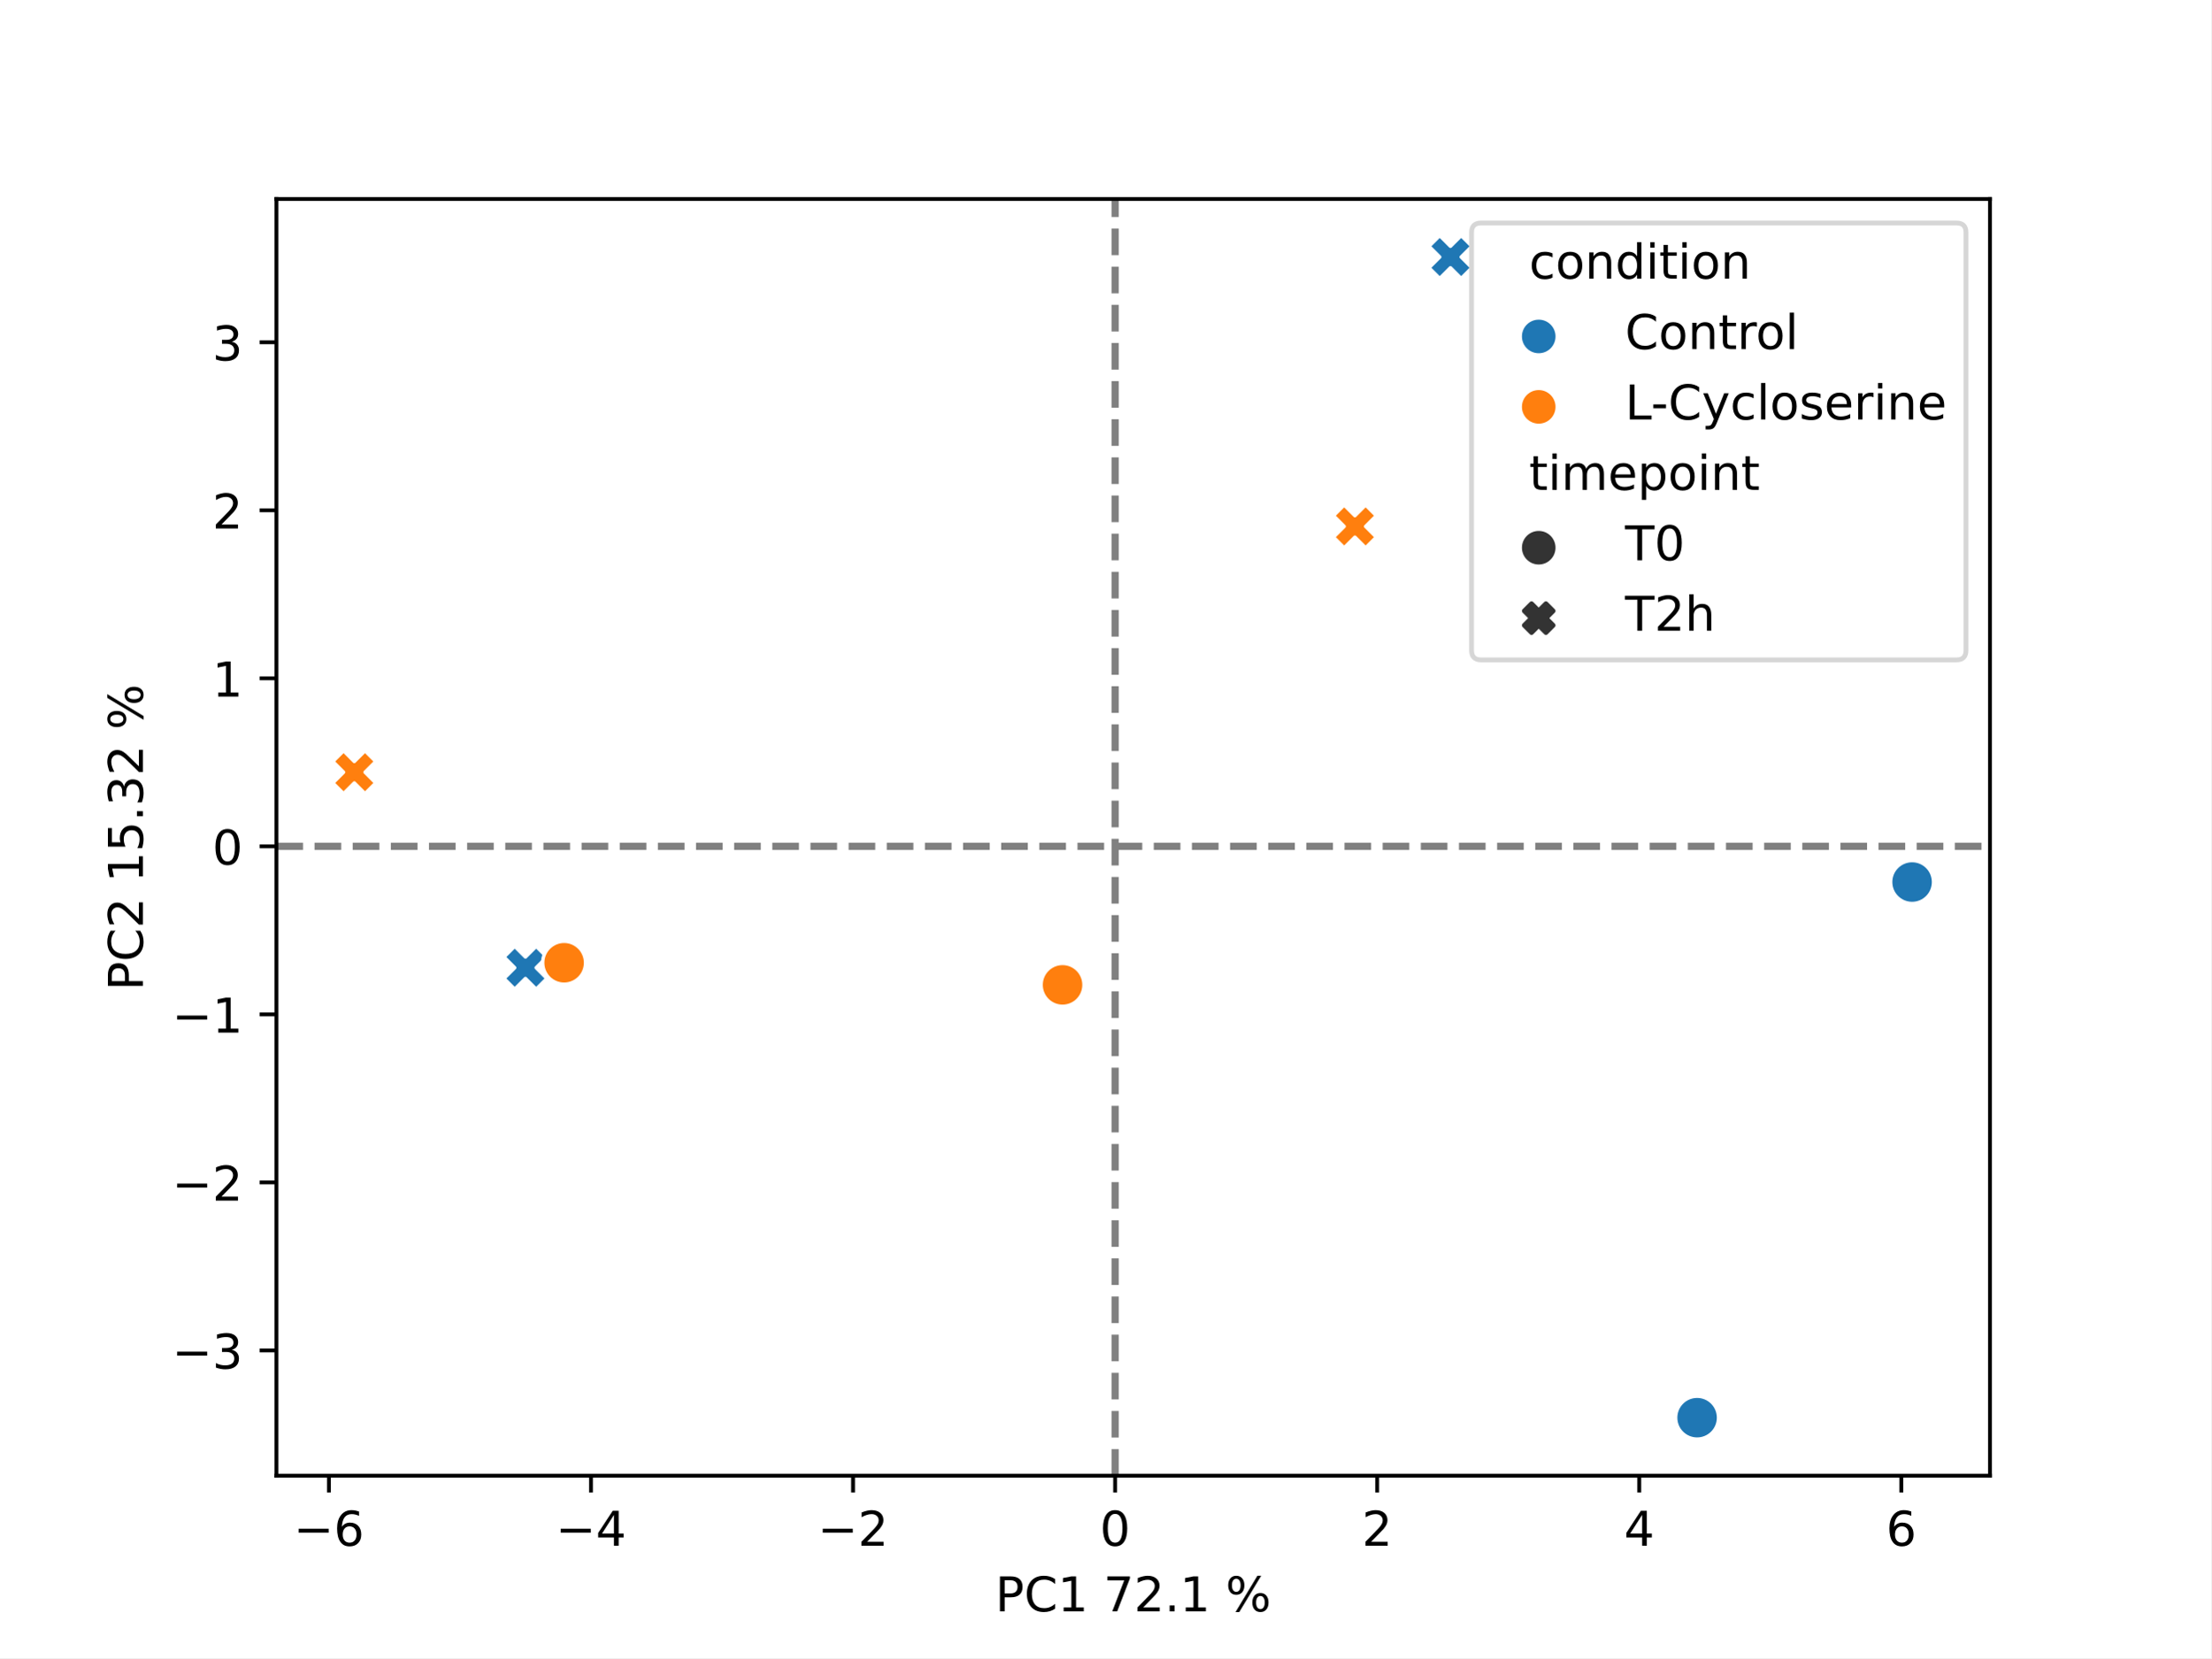
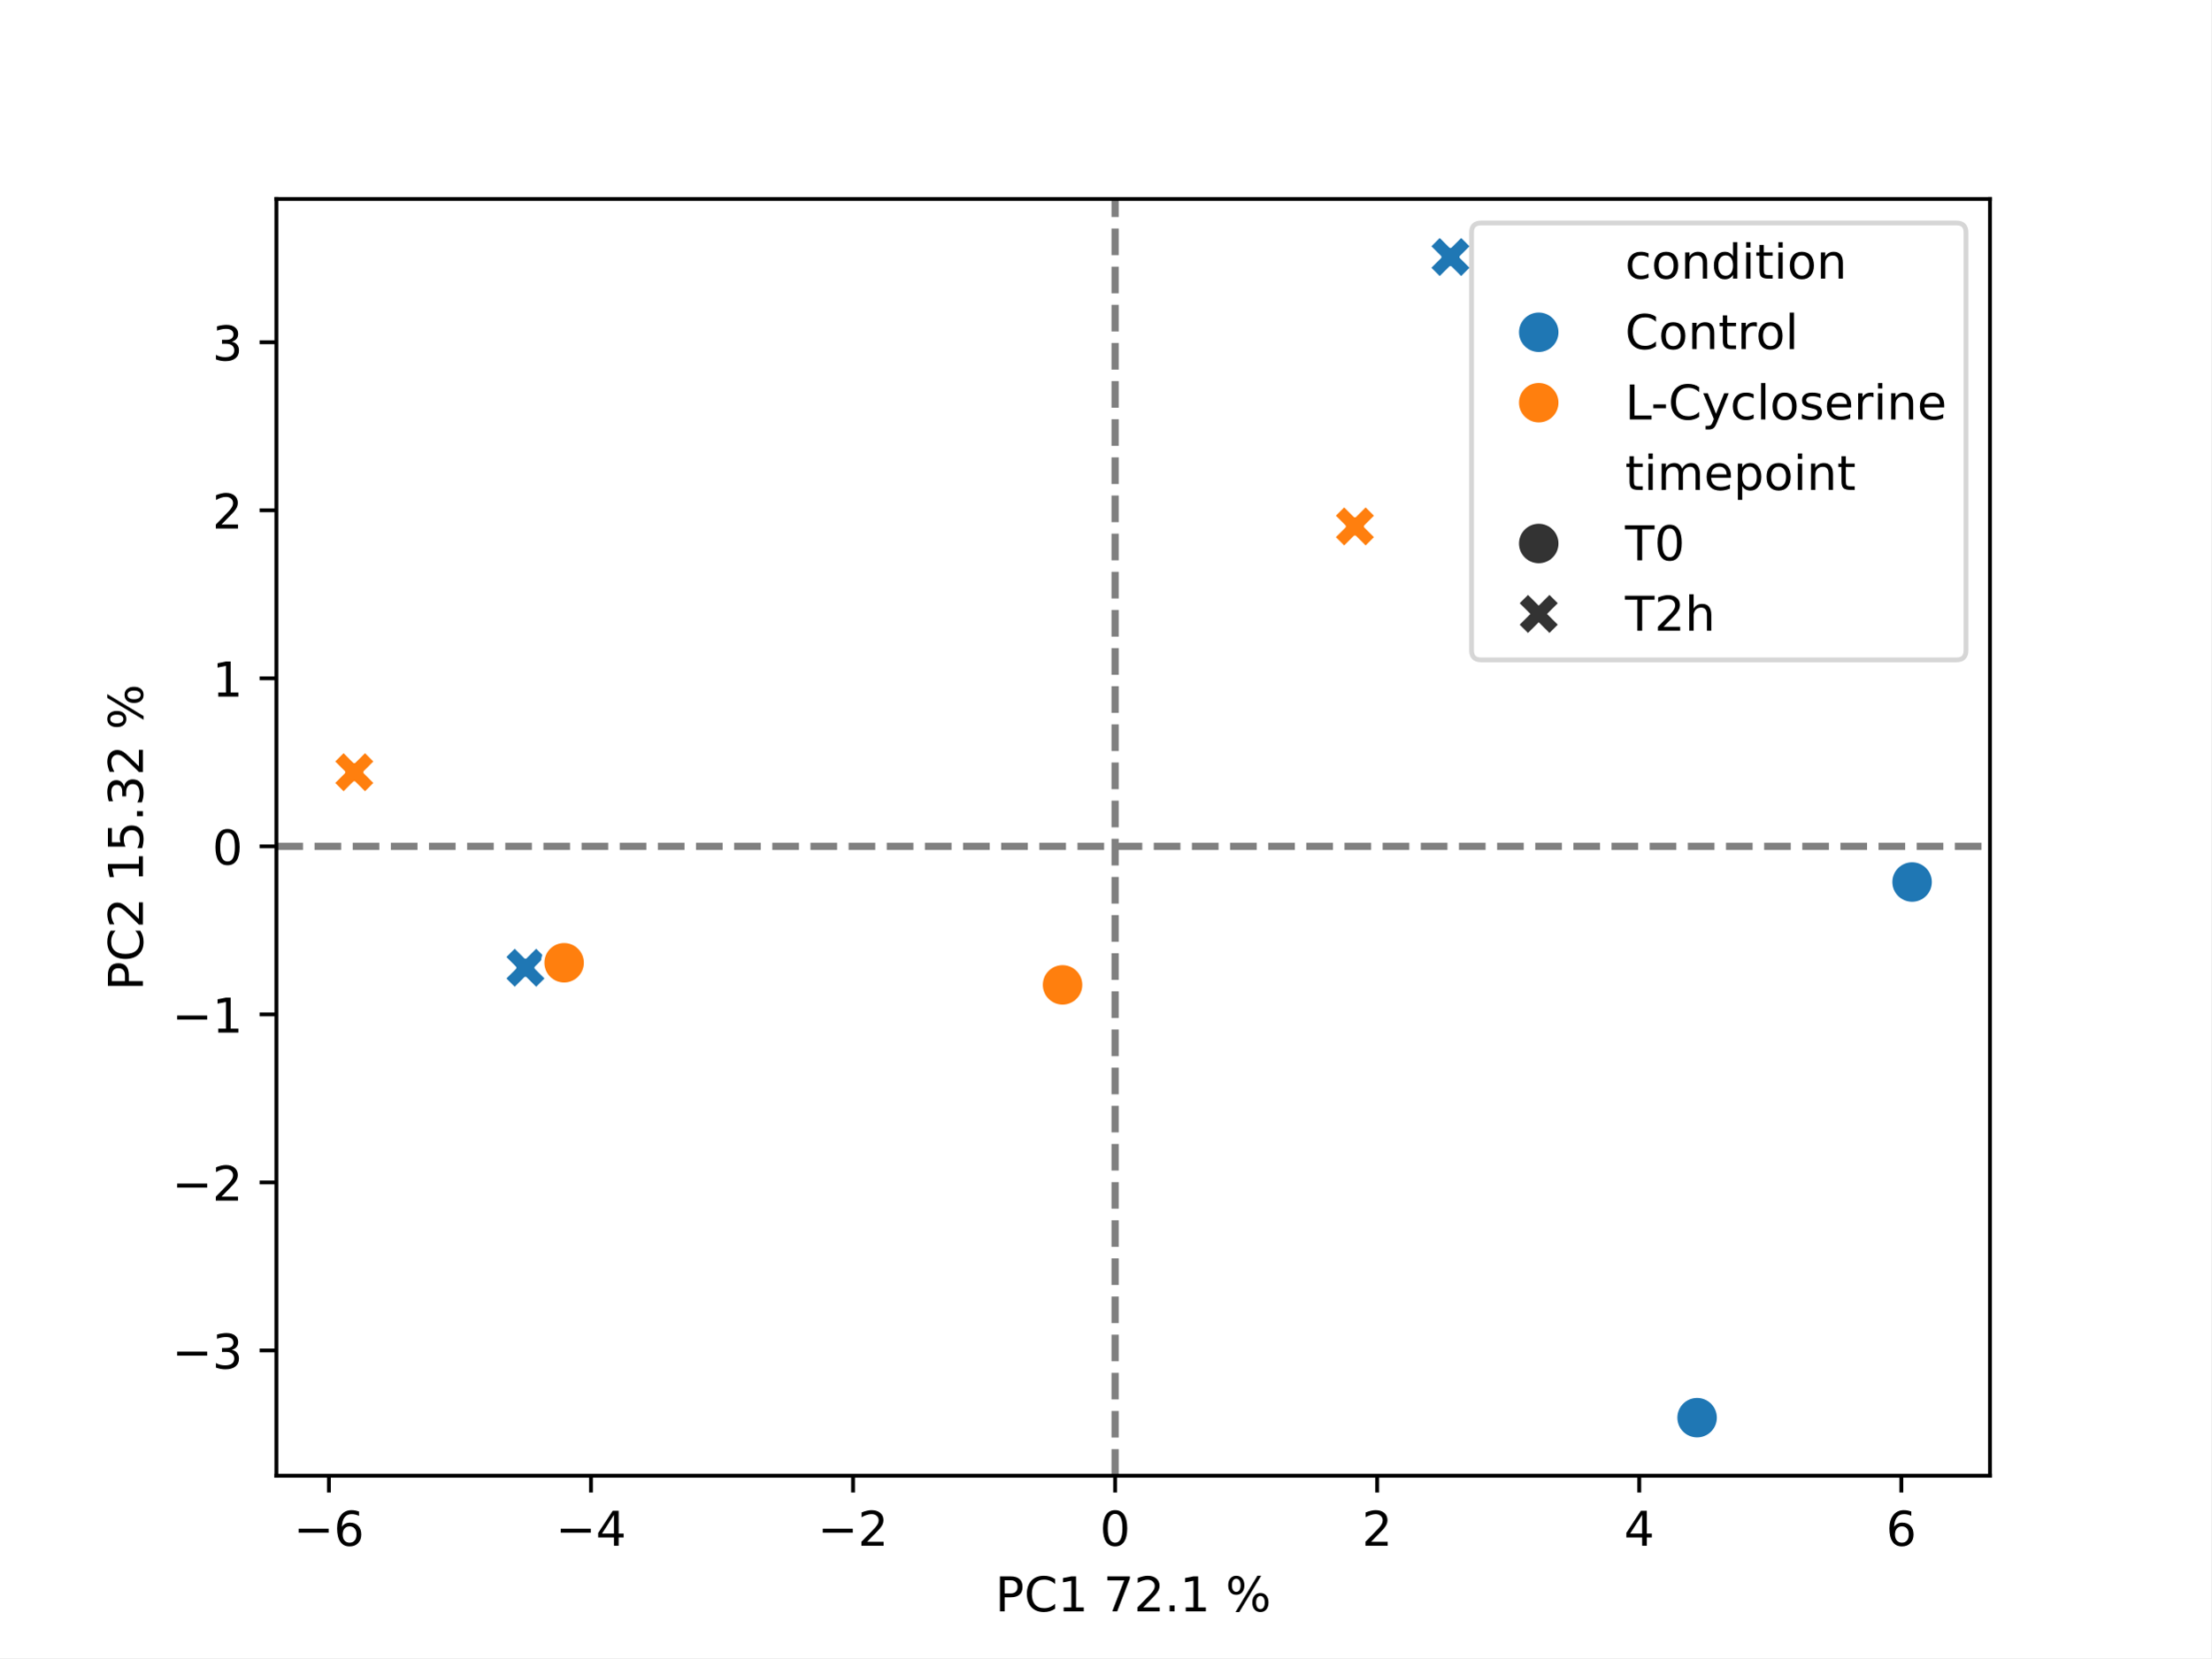
<svg xmlns="http://www.w3.org/2000/svg" xmlns:xlink="http://www.w3.org/1999/xlink" width="460.8pt" height="345.6pt" viewBox="0 0 460.8 345.6" version="1.1">
  <defs>
    <style type="text/css">*{stroke-linejoin: round; stroke-linecap: butt}</style>
  </defs>
  <g id="figure_1">
    <g id="patch_1">
      <path d="M 0 345.6  L 460.8 345.6  L 460.8 0  L 0 0  z " style="fill: #ffffff" />
    </g>
    <g id="axes_1">
      <g id="patch_2">
        <path d="M 57.6 307.584  L 414.72 307.584  L 414.72 41.472  L 57.6 41.472  z " style="fill: #ffffff" />
      </g>
-       <g id="PathCollection_1" />
-       <g id="PathCollection_2" />
-       <g id="PathCollection_3" />
-       <g id="PathCollection_4" />
      <g id="line2d_1">
-         <path d="M 57.6 176.403  L 414.72 176.403  " clip-path="url(#pa7d907f9d8)" style="fill: none; stroke-dasharray: 5.55,2.4; stroke-dashoffset: 0; stroke: #808080; stroke-width: 1.5" />
+         <path d="M 57.6 176.403  L 414.72 176.403  " clip-path="url(#ped65f9af6a)" style="fill: none; stroke-dasharray: 5.55,2.4; stroke-dashoffset: 0; stroke: #808080; stroke-width: 1.5" />
      </g>
      <g id="line2d_2">
-         <path d="M 232.393 307.584  L 232.393 41.472  " clip-path="url(#pa7d907f9d8)" style="fill: none; stroke-dasharray: 5.55,2.4; stroke-dashoffset: 0; stroke: #808080; stroke-width: 1.5" />
+         <path d="M 232.393 307.584  L 232.393 41.472  " clip-path="url(#ped65f9af6a)" style="fill: none; stroke-dasharray: 5.55,2.4; stroke-dashoffset: 0; stroke: #808080; stroke-width: 1.5" />
      </g>
      <g id="matplotlib.axis_1">
        <g id="xtick_1">
          <g id="line2d_3">
            <defs>
-               <path id="ma9ebdf8a58" d="M 0 0  L 0 3.5  " style="stroke: #000000; stroke-width: 0.8" />
-             </defs>
-             <g>
-               <use xlink:href="#ma9ebdf8a58" x="68.543" y="307.584" style="stroke: #000000; stroke-width: 0.8" />
+               <path id="m7ea876bc52" d="M 0 0  L 0 3.5  " style="stroke: #000000; stroke-width: 0.8" />
+             </defs>
+             <g>
+               <use xlink:href="#m7ea876bc52" x="68.543" y="307.584" style="stroke: #000000; stroke-width: 0.8" />
            </g>
          </g>
          <g id="text_1">
            <g transform="translate(61.17228 322.1824) scale(0.1 -0.1)">
              <defs>
                <path id="DejaVuSans-2212" d="M 678 2272  L 4684 2272  L 4684 1741  L 678 1741  L 678 2272  z " transform="scale(0.015625)" />
                <path id="DejaVuSans-36" d="M 2113 2584  Q 1688 2584 1439 2293  Q 1191 2003 1191 1497  Q 1191 994 1439 701  Q 1688 409 2113 409  Q 2538 409 2786 701  Q 3034 994 3034 1497  Q 3034 2003 2786 2293  Q 2538 2584 2113 2584  z M 3366 4563  L 3366 3988  Q 3128 4100 2886 4159  Q 2644 4219 2406 4219  Q 1781 4219 1451 3797  Q 1122 3375 1075 2522  Q 1259 2794 1537 2939  Q 1816 3084 2150 3084  Q 2853 3084 3261 2657  Q 3669 2231 3669 1497  Q 3669 778 3244 343  Q 2819 -91 2113 -91  Q 1303 -91 875 529  Q 447 1150 447 2328  Q 447 3434 972 4092  Q 1497 4750 2381 4750  Q 2619 4750 2861 4703  Q 3103 4656 3366 4563  z " transform="scale(0.015625)" />
              </defs>
              <use xlink:href="#DejaVuSans-2212" />
              <use xlink:href="#DejaVuSans-36" x="83.789" />
            </g>
          </g>
        </g>
        <g id="xtick_2">
          <g id="line2d_4">
            <g>
-               <use xlink:href="#ma9ebdf8a58" x="123.16" y="307.584" style="stroke: #000000; stroke-width: 0.8" />
+               <use xlink:href="#m7ea876bc52" x="123.16" y="307.584" style="stroke: #000000; stroke-width: 0.8" />
            </g>
          </g>
          <g id="text_2">
            <g transform="translate(115.789 322.1824) scale(0.1 -0.1)">
              <defs>
                <path id="DejaVuSans-34" d="M 2419 4116  L 825 1625  L 2419 1625  L 2419 4116  z M 2253 4666  L 3047 4666  L 3047 1625  L 3713 1625  L 3713 1100  L 3047 1100  L 3047 0  L 2419 0  L 2419 1100  L 313 1100  L 313 1709  L 2253 4666  z " transform="scale(0.015625)" />
              </defs>
              <use xlink:href="#DejaVuSans-2212" />
              <use xlink:href="#DejaVuSans-34" x="83.789" />
            </g>
          </g>
        </g>
        <g id="xtick_3">
          <g id="line2d_5">
            <g>
-               <use xlink:href="#ma9ebdf8a58" x="177.777" y="307.584" style="stroke: #000000; stroke-width: 0.8" />
+               <use xlink:href="#m7ea876bc52" x="177.777" y="307.584" style="stroke: #000000; stroke-width: 0.8" />
            </g>
          </g>
          <g id="text_3">
            <g transform="translate(170.4057 322.1824) scale(0.1 -0.1)">
              <defs>
                <path id="DejaVuSans-32" d="M 1228 531  L 3431 531  L 3431 0  L 469 0  L 469 531  Q 828 903 1448 1529  Q 2069 2156 2228 2338  Q 2531 2678 2651 2914  Q 2772 3150 2772 3378  Q 2772 3750 2511 3984  Q 2250 4219 1831 4219  Q 1534 4219 1204 4116  Q 875 4013 500 3803  L 500 4441  Q 881 4594 1212 4672  Q 1544 4750 1819 4750  Q 2544 4750 2975 4387  Q 3406 4025 3406 3419  Q 3406 3131 3298 2873  Q 3191 2616 2906 2266  Q 2828 2175 2409 1742  Q 1991 1309 1228 531  z " transform="scale(0.015625)" />
              </defs>
              <use xlink:href="#DejaVuSans-2212" />
              <use xlink:href="#DejaVuSans-32" x="83.789" />
            </g>
          </g>
        </g>
        <g id="xtick_4">
          <g id="line2d_6">
            <g>
-               <use xlink:href="#ma9ebdf8a58" x="232.393" y="307.584" style="stroke: #000000; stroke-width: 0.8" />
+               <use xlink:href="#m7ea876bc52" x="232.393" y="307.584" style="stroke: #000000; stroke-width: 0.8" />
            </g>
          </g>
          <g id="text_4">
            <g transform="translate(229.2122 322.1824) scale(0.1 -0.1)">
              <defs>
                <path id="DejaVuSans-30" d="M 2034 4250  Q 1547 4250 1301 3770  Q 1056 3291 1056 2328  Q 1056 1369 1301 889  Q 1547 409 2034 409  Q 2525 409 2770 889  Q 3016 1369 3016 2328  Q 3016 3291 2770 3770  Q 2525 4250 2034 4250  z M 2034 4750  Q 2819 4750 3233 4129  Q 3647 3509 3647 2328  Q 3647 1150 3233 529  Q 2819 -91 2034 -91  Q 1250 -91 836 529  Q 422 1150 422 2328  Q 422 3509 836 4129  Q 1250 4750 2034 4750  z " transform="scale(0.015625)" />
              </defs>
              <use xlink:href="#DejaVuSans-30" />
            </g>
          </g>
        </g>
        <g id="xtick_5">
          <g id="line2d_7">
            <g>
-               <use xlink:href="#ma9ebdf8a58" x="287.01" y="307.584" style="stroke: #000000; stroke-width: 0.8" />
+               <use xlink:href="#m7ea876bc52" x="287.01" y="307.584" style="stroke: #000000; stroke-width: 0.8" />
            </g>
          </g>
          <g id="text_5">
            <g transform="translate(283.829 322.1824) scale(0.1 -0.1)">
              <use xlink:href="#DejaVuSans-32" />
            </g>
          </g>
        </g>
        <g id="xtick_6">
          <g id="line2d_8">
            <g>
-               <use xlink:href="#ma9ebdf8a58" x="341.627" y="307.584" style="stroke: #000000; stroke-width: 0.8" />
+               <use xlink:href="#m7ea876bc52" x="341.627" y="307.584" style="stroke: #000000; stroke-width: 0.8" />
            </g>
          </g>
          <g id="text_6">
            <g transform="translate(338.4457 322.1824) scale(0.1 -0.1)">
              <use xlink:href="#DejaVuSans-34" />
            </g>
          </g>
        </g>
        <g id="xtick_7">
          <g id="line2d_9">
            <g>
-               <use xlink:href="#ma9ebdf8a58" x="396.244" y="307.584" style="stroke: #000000; stroke-width: 0.8" />
+               <use xlink:href="#m7ea876bc52" x="396.244" y="307.584" style="stroke: #000000; stroke-width: 0.8" />
            </g>
          </g>
          <g id="text_7">
            <g transform="translate(393.0624 322.1824) scale(0.1 -0.1)">
              <use xlink:href="#DejaVuSans-36" />
            </g>
          </g>
        </g>
        <g id="text_8">
          <g transform="translate(207.4108 335.8606) scale(0.1 -0.1)">
            <defs>
              <path id="DejaVuSans-50" d="M 1259 4147  L 1259 2394  L 2053 2394  Q 2494 2394 2734 2622  Q 2975 2850 2975 3272  Q 2975 3691 2734 3919  Q 2494 4147 2053 4147  L 1259 4147  z M 628 4666  L 2053 4666  Q 2838 4666 3239 4311  Q 3641 3956 3641 3272  Q 3641 2581 3239 2228  Q 2838 1875 2053 1875  L 1259 1875  L 1259 0  L 628 0  L 628 4666  z " transform="scale(0.015625)" />
              <path id="DejaVuSans-43" d="M 4122 4306  L 4122 3641  Q 3803 3938 3442 4084  Q 3081 4231 2675 4231  Q 1875 4231 1450 3742  Q 1025 3253 1025 2328  Q 1025 1406 1450 917  Q 1875 428 2675 428  Q 3081 428 3442 575  Q 3803 722 4122 1019  L 4122 359  Q 3791 134 3420 21  Q 3050 -91 2638 -91  Q 1578 -91 968 557  Q 359 1206 359 2328  Q 359 3453 968 4101  Q 1578 4750 2638 4750  Q 3056 4750 3426 4639  Q 3797 4528 4122 4306  z " transform="scale(0.015625)" />
              <path id="DejaVuSans-31" d="M 794 531  L 1825 531  L 1825 4091  L 703 3866  L 703 4441  L 1819 4666  L 2450 4666  L 2450 531  L 3481 531  L 3481 0  L 794 0  L 794 531  z " transform="scale(0.015625)" />
              <path id="DejaVuSans-20" transform="scale(0.015625)" />
              <path id="DejaVuSans-37" d="M 525 4666  L 3525 4666  L 3525 4397  L 1831 0  L 1172 0  L 2766 4134  L 525 4134  L 525 4666  z " transform="scale(0.015625)" />
              <path id="DejaVuSans-2e" d="M 684 794  L 1344 794  L 1344 0  L 684 0  L 684 794  z " transform="scale(0.015625)" />
              <path id="DejaVuSans-25" d="M 4653 2053  Q 4381 2053 4226 1822  Q 4072 1591 4072 1178  Q 4072 772 4226 539  Q 4381 306 4653 306  Q 4919 306 5073 539  Q 5228 772 5228 1178  Q 5228 1588 5073 1820  Q 4919 2053 4653 2053  z M 4653 2450  Q 5147 2450 5437 2106  Q 5728 1763 5728 1178  Q 5728 594 5436 251  Q 5144 -91 4653 -91  Q 4153 -91 3862 251  Q 3572 594 3572 1178  Q 3572 1766 3864 2108  Q 4156 2450 4653 2450  z M 1428 4353  Q 1159 4353 1004 4120  Q 850 3888 850 3481  Q 850 3069 1003 2837  Q 1156 2606 1428 2606  Q 1700 2606 1854 2837  Q 2009 3069 2009 3481  Q 2009 3884 1853 4118  Q 1697 4353 1428 4353  z M 4250 4750  L 4750 4750  L 1831 -91  L 1331 -91  L 4250 4750  z M 1428 4750  Q 1922 4750 2215 4408  Q 2509 4066 2509 3481  Q 2509 2891 2217 2550  Q 1925 2209 1428 2209  Q 931 2209 642 2551  Q 353 2894 353 3481  Q 353 4063 643 4406  Q 934 4750 1428 4750  z " transform="scale(0.015625)" />
            </defs>
            <use xlink:href="#DejaVuSans-50" />
            <use xlink:href="#DejaVuSans-43" x="60.303" />
            <use xlink:href="#DejaVuSans-31" x="130.127" />
            <use xlink:href="#DejaVuSans-20" x="193.75" />
            <use xlink:href="#DejaVuSans-37" x="225.537" />
            <use xlink:href="#DejaVuSans-32" x="289.16" />
            <use xlink:href="#DejaVuSans-2e" x="352.783" />
            <use xlink:href="#DejaVuSans-31" x="384.57" />
            <use xlink:href="#DejaVuSans-20" x="448.193" />
            <use xlink:href="#DejaVuSans-25" x="479.98" />
          </g>
        </g>
      </g>
      <g id="matplotlib.axis_2">
        <g id="ytick_1">
          <g id="line2d_10">
            <defs>
-               <path id="mf611e48b84" d="M 0 0  L -3.5 0  " style="stroke: #000000; stroke-width: 0.8" />
-             </defs>
-             <g>
-               <use xlink:href="#mf611e48b84" x="57.6" y="281.475" style="stroke: #000000; stroke-width: 0.8" />
+               <path id="m711f6491f2" d="M 0 0  L -3.5 0  " style="stroke: #000000; stroke-width: 0.8" />
+             </defs>
+             <g>
+               <use xlink:href="#m711f6491f2" x="57.6" y="281.475" style="stroke: #000000; stroke-width: 0.8" />
            </g>
          </g>
          <g id="text_9">
            <g transform="translate(35.85781 285.2745) scale(0.1 -0.1)">
              <defs>
                <path id="DejaVuSans-33" d="M 2597 2516  Q 3050 2419 3304 2112  Q 3559 1806 3559 1356  Q 3559 666 3084 287  Q 2609 -91 1734 -91  Q 1441 -91 1130 -33  Q 819 25 488 141  L 488 750  Q 750 597 1062 519  Q 1375 441 1716 441  Q 2309 441 2620 675  Q 2931 909 2931 1356  Q 2931 1769 2642 2001  Q 2353 2234 1838 2234  L 1294 2234  L 1294 2753  L 1863 2753  Q 2328 2753 2575 2939  Q 2822 3125 2822 3475  Q 2822 3834 2567 4026  Q 2313 4219 1838 4219  Q 1578 4219 1281 4162  Q 984 4106 628 3988  L 628 4550  Q 988 4650 1302 4700  Q 1616 4750 1894 4750  Q 2613 4750 3031 4423  Q 3450 4097 3450 3541  Q 3450 3153 3228 2886  Q 3006 2619 2597 2516  z " transform="scale(0.015625)" />
              </defs>
              <use xlink:href="#DejaVuSans-2212" />
              <use xlink:href="#DejaVuSans-33" x="83.789" />
            </g>
          </g>
        </g>
        <g id="ytick_2">
          <g id="line2d_11">
            <g>
-               <use xlink:href="#mf611e48b84" x="57.6" y="246.451" style="stroke: #000000; stroke-width: 0.8" />
+               <use xlink:href="#m711f6491f2" x="57.6" y="246.451" style="stroke: #000000; stroke-width: 0.8" />
            </g>
          </g>
          <g id="text_10">
            <g transform="translate(35.85781 250.2504) scale(0.1 -0.1)">
              <use xlink:href="#DejaVuSans-2212" />
              <use xlink:href="#DejaVuSans-32" x="83.789" />
            </g>
          </g>
        </g>
        <g id="ytick_3">
          <g id="line2d_12">
            <g>
-               <use xlink:href="#mf611e48b84" x="57.6" y="211.427" style="stroke: #000000; stroke-width: 0.8" />
+               <use xlink:href="#m711f6491f2" x="57.6" y="211.427" style="stroke: #000000; stroke-width: 0.8" />
            </g>
          </g>
          <g id="text_11">
            <g transform="translate(35.85781 215.2262) scale(0.1 -0.1)">
              <use xlink:href="#DejaVuSans-2212" />
              <use xlink:href="#DejaVuSans-31" x="83.789" />
            </g>
          </g>
        </g>
        <g id="ytick_4">
          <g id="line2d_13">
            <g>
-               <use xlink:href="#mf611e48b84" x="57.6" y="176.403" style="stroke: #000000; stroke-width: 0.8" />
+               <use xlink:href="#m711f6491f2" x="57.6" y="176.403" style="stroke: #000000; stroke-width: 0.8" />
            </g>
          </g>
          <g id="text_12">
            <g transform="translate(44.2375 180.2021) scale(0.1 -0.1)">
              <use xlink:href="#DejaVuSans-30" />
            </g>
          </g>
        </g>
        <g id="ytick_5">
          <g id="line2d_14">
            <g>
-               <use xlink:href="#mf611e48b84" x="57.6" y="141.379" style="stroke: #000000; stroke-width: 0.8" />
+               <use xlink:href="#m711f6491f2" x="57.6" y="141.379" style="stroke: #000000; stroke-width: 0.8" />
            </g>
          </g>
          <g id="text_13">
            <g transform="translate(44.2375 145.178) scale(0.1 -0.1)">
              <use xlink:href="#DejaVuSans-31" />
            </g>
          </g>
        </g>
        <g id="ytick_6">
          <g id="line2d_15">
            <g>
-               <use xlink:href="#mf611e48b84" x="57.6" y="106.355" style="stroke: #000000; stroke-width: 0.8" />
+               <use xlink:href="#m711f6491f2" x="57.6" y="106.355" style="stroke: #000000; stroke-width: 0.8" />
            </g>
          </g>
          <g id="text_14">
            <g transform="translate(44.2375 110.1539) scale(0.1 -0.1)">
              <use xlink:href="#DejaVuSans-32" />
            </g>
          </g>
        </g>
        <g id="ytick_7">
          <g id="line2d_16">
            <g>
-               <use xlink:href="#mf611e48b84" x="57.6" y="71.331" style="stroke: #000000; stroke-width: 0.8" />
+               <use xlink:href="#m711f6491f2" x="57.6" y="71.331" style="stroke: #000000; stroke-width: 0.8" />
            </g>
          </g>
          <g id="text_15">
            <g transform="translate(44.2375 75.12977) scale(0.1 -0.1)">
              <use xlink:href="#DejaVuSans-33" />
            </g>
          </g>
        </g>
        <g id="text_16">
          <g transform="translate(29.77812 206.4585) rotate(-90) scale(0.1 -0.1)">
            <defs>
              <path id="DejaVuSans-35" d="M 691 4666  L 3169 4666  L 3169 4134  L 1269 4134  L 1269 2991  Q 1406 3038 1543 3061  Q 1681 3084 1819 3084  Q 2600 3084 3056 2656  Q 3513 2228 3513 1497  Q 3513 744 3044 326  Q 2575 -91 1722 -91  Q 1428 -91 1123 -41  Q 819 9 494 109  L 494 744  Q 775 591 1075 516  Q 1375 441 1709 441  Q 2250 441 2565 725  Q 2881 1009 2881 1497  Q 2881 1984 2565 2268  Q 2250 2553 1709 2553  Q 1456 2553 1204 2497  Q 953 2441 691 2322  L 691 4666  z " transform="scale(0.015625)" />
            </defs>
            <use xlink:href="#DejaVuSans-50" />
            <use xlink:href="#DejaVuSans-43" x="60.303" />
            <use xlink:href="#DejaVuSans-32" x="130.127" />
            <use xlink:href="#DejaVuSans-20" x="193.75" />
            <use xlink:href="#DejaVuSans-31" x="225.537" />
            <use xlink:href="#DejaVuSans-35" x="289.16" />
            <use xlink:href="#DejaVuSans-2e" x="352.783" />
            <use xlink:href="#DejaVuSans-33" x="384.57" />
            <use xlink:href="#DejaVuSans-32" x="448.193" />
            <use xlink:href="#DejaVuSans-20" x="511.816" />
            <use xlink:href="#DejaVuSans-25" x="543.604" />
          </g>
        </g>
      </g>
      <g id="patch_3">
        <path d="M 57.6 307.584  L 57.6 41.472  " style="fill: none; stroke: #000000; stroke-width: 0.8; stroke-linejoin: miter; stroke-linecap: square" />
      </g>
      <g id="patch_4">
        <path d="M 414.72 307.584  L 414.72 41.472  " style="fill: none; stroke: #000000; stroke-width: 0.8; stroke-linejoin: miter; stroke-linecap: square" />
      </g>
      <g id="patch_5">
        <path d="M 57.6 307.584  L 414.72 307.584  " style="fill: none; stroke: #000000; stroke-width: 0.8; stroke-linejoin: miter; stroke-linecap: square" />
      </g>
      <g id="patch_6">
        <path d="M 57.6 41.472  L 414.72 41.472  " style="fill: none; stroke: #000000; stroke-width: 0.8; stroke-linejoin: miter; stroke-linecap: square" />
      </g>
-       <g id="PathCollection_5">
-         <path d="M 398.487 188.315  C 399.673 188.315 400.811 187.844 401.65 187.005  C 402.488 186.167 402.959 185.029 402.959 183.843  C 402.959 182.657 402.488 181.519 401.65 180.681  C 400.811 179.842 399.673 179.371 398.487 179.371  C 397.301 179.371 396.164 179.842 395.325 180.681  C 394.486 181.519 394.015 182.657 394.015 183.843  C 394.015 185.029 394.486 186.167 395.325 187.005  C 396.164 187.844 397.301 188.315 398.487 188.315  z " clip-path="url(#pa7d907f9d8)" style="fill: #1f77b4; stroke: #ffffff; stroke-width: 0.716" />
-         <path d="M 353.682 299.96  C 354.868 299.96 356.006 299.489 356.844 298.65  C 357.683 297.812 358.154 296.674 358.154 295.488  C 358.154 294.302 357.683 293.164 356.844 292.326  C 356.006 291.487 354.868 291.016 353.682 291.016  C 352.496 291.016 351.358 291.487 350.52 292.326  C 349.681 293.164 349.21 294.302 349.21 295.488  C 349.21 296.674 349.681 297.812 350.52 298.65  C 351.358 299.489 352.496 299.96 353.682 299.96  z " clip-path="url(#pa7d907f9d8)" style="fill: #1f77b4; stroke: #ffffff; stroke-width: 0.716" />
-         <path d="M 107.264 206.181  L 109.5 203.945  L 111.736 206.181  L 113.972 203.945  L 111.736 201.709  L 113.972 199.473  L 111.736 197.237  L 109.5 199.473  L 107.264 197.237  L 105.028 199.473  L 107.264 201.709  L 105.028 203.945  z " clip-path="url(#pa7d907f9d8)" style="fill: #1f77b4; stroke: #ffffff; stroke-width: 0.716" />
-         <path d="M 300.045 58.04  L 302.281 55.804  L 304.517 58.04  L 306.753 55.804  L 304.517 53.568  L 306.753 51.332  L 304.517 49.096  L 302.281 51.332  L 300.045 49.096  L 297.809 51.332  L 300.045 53.568  L 297.809 55.804  z " clip-path="url(#pa7d907f9d8)" style="fill: #1f77b4; stroke: #ffffff; stroke-width: 0.716" />
-         <path d="M 221.437 209.749  C 222.623 209.749 223.761 209.278 224.599 208.439  C 225.438 207.6 225.909 206.463 225.909 205.277  C 225.909 204.091 225.438 202.953 224.599 202.114  C 223.761 201.276 222.623 200.805 221.437 200.805  C 220.251 200.805 219.114 201.276 218.275 202.114  C 217.436 202.953 216.965 204.091 216.965 205.277  C 216.965 206.463 217.436 207.6 218.275 208.439  C 219.114 209.278 220.251 209.749 221.437 209.749  z " clip-path="url(#pa7d907f9d8)" style="fill: #ff7f0e; stroke: #ffffff; stroke-width: 0.716" />
-         <path d="M 117.561 205.139  C 118.747 205.139 119.885 204.668 120.724 203.829  C 121.562 202.99 122.033 201.853 122.033 200.667  C 122.033 199.481 121.562 198.343 120.724 197.505  C 119.885 196.666 118.747 196.195 117.561 196.195  C 116.375 196.195 115.238 196.666 114.399 197.505  C 113.56 198.343 113.089 199.481 113.089 200.667  C 113.089 201.853 113.56 202.99 114.399 203.829  C 115.238 204.668 116.375 205.139 117.561 205.139  z " clip-path="url(#pa7d907f9d8)" style="fill: #ff7f0e; stroke: #ffffff; stroke-width: 0.716" />
-         <path d="M 71.597 165.423  L 73.833 163.187  L 76.069 165.423  L 78.305 163.187  L 76.069 160.951  L 78.305 158.715  L 76.069 156.479  L 73.833 158.715  L 71.597 156.479  L 69.361 158.715  L 71.597 160.951  L 69.361 163.187  z " clip-path="url(#pa7d907f9d8)" style="fill: #ff7f0e; stroke: #ffffff; stroke-width: 0.716" />
-         <path d="M 280.13 114.193  L 282.367 111.957  L 284.603 114.193  L 286.839 111.957  L 284.603 109.721  L 286.839 107.485  L 284.603 105.249  L 282.367 107.485  L 280.13 105.249  L 277.894 107.485  L 280.13 109.721  L 277.894 111.957  z " clip-path="url(#pa7d907f9d8)" style="fill: #ff7f0e; stroke: #ffffff; stroke-width: 0.716" />
-       </g>
+       <g id="PathCollection_1">
+         <path d="M 398.487 188.315  C 399.673 188.315 400.811 187.844 401.65 187.005  C 402.488 186.167 402.959 185.029 402.959 183.843  C 402.959 182.657 402.488 181.519 401.65 180.681  C 400.811 179.842 399.673 179.371 398.487 179.371  C 397.301 179.371 396.164 179.842 395.325 180.681  C 394.486 181.519 394.015 182.657 394.015 183.843  C 394.015 185.029 394.486 186.167 395.325 187.005  C 396.164 187.844 397.301 188.315 398.487 188.315  z " clip-path="url(#ped65f9af6a)" style="fill: #1f77b4; stroke: #ffffff; stroke-width: 0.716" />
+         <path d="M 353.682 299.96  C 354.868 299.96 356.006 299.489 356.844 298.65  C 357.683 297.812 358.154 296.674 358.154 295.488  C 358.154 294.302 357.683 293.164 356.844 292.326  C 356.006 291.487 354.868 291.016 353.682 291.016  C 352.496 291.016 351.358 291.487 350.52 292.326  C 349.681 293.164 349.21 294.302 349.21 295.488  C 349.21 296.674 349.681 297.812 350.52 298.65  C 351.358 299.489 352.496 299.96 353.682 299.96  z " clip-path="url(#ped65f9af6a)" style="fill: #1f77b4; stroke: #ffffff; stroke-width: 0.716" />
+         <path d="M 107.264 206.181  L 109.5 203.945  L 111.736 206.181  L 113.972 203.945  L 111.736 201.709  L 113.972 199.473  L 111.736 197.237  L 109.5 199.473  L 107.264 197.237  L 105.028 199.473  L 107.264 201.709  L 105.028 203.945  z " clip-path="url(#ped65f9af6a)" style="fill: #1f77b4; stroke: #ffffff; stroke-width: 0.716" />
+         <path d="M 300.045 58.04  L 302.281 55.804  L 304.517 58.04  L 306.753 55.804  L 304.517 53.568  L 306.753 51.332  L 304.517 49.096  L 302.281 51.332  L 300.045 49.096  L 297.809 51.332  L 300.045 53.568  L 297.809 55.804  z " clip-path="url(#ped65f9af6a)" style="fill: #1f77b4; stroke: #ffffff; stroke-width: 0.716" />
+         <path d="M 221.437 209.749  C 222.623 209.749 223.761 209.278 224.599 208.439  C 225.438 207.6 225.909 206.463 225.909 205.277  C 225.909 204.091 225.438 202.953 224.599 202.114  C 223.761 201.276 222.623 200.805 221.437 200.805  C 220.251 200.805 219.114 201.276 218.275 202.114  C 217.436 202.953 216.965 204.091 216.965 205.277  C 216.965 206.463 217.436 207.6 218.275 208.439  C 219.114 209.278 220.251 209.749 221.437 209.749  z " clip-path="url(#ped65f9af6a)" style="fill: #ff7f0e; stroke: #ffffff; stroke-width: 0.716" />
+         <path d="M 117.561 205.139  C 118.747 205.139 119.885 204.668 120.724 203.829  C 121.562 202.99 122.033 201.853 122.033 200.667  C 122.033 199.481 121.562 198.343 120.724 197.505  C 119.885 196.666 118.747 196.195 117.561 196.195  C 116.375 196.195 115.238 196.666 114.399 197.505  C 113.56 198.343 113.089 199.481 113.089 200.667  C 113.089 201.853 113.56 202.99 114.399 203.829  C 115.238 204.668 116.375 205.139 117.561 205.139  z " clip-path="url(#ped65f9af6a)" style="fill: #ff7f0e; stroke: #ffffff; stroke-width: 0.716" />
+         <path d="M 71.597 165.423  L 73.833 163.187  L 76.069 165.423  L 78.305 163.187  L 76.069 160.951  L 78.305 158.715  L 76.069 156.479  L 73.833 158.715  L 71.597 156.479  L 69.361 158.715  L 71.597 160.951  L 69.361 163.187  z " clip-path="url(#ped65f9af6a)" style="fill: #ff7f0e; stroke: #ffffff; stroke-width: 0.716" />
+         <path d="M 280.13 114.193  L 282.367 111.957  L 284.603 114.193  L 286.839 111.957  L 284.603 109.721  L 286.839 107.485  L 284.603 105.249  L 282.367 107.485  L 280.13 105.249  L 277.894 107.485  L 280.13 109.721  L 277.894 111.957  z " clip-path="url(#ped65f9af6a)" style="fill: #ff7f0e; stroke: #ffffff; stroke-width: 0.716" />
+       </g>
+       <g id="line2d_17" />
+       <g id="line2d_18" />
+       <g id="line2d_19" />
+       <g id="line2d_20" />
+       <g id="line2d_21" />
+       <g id="line2d_22" />
      <g id="legend_1">
        <g id="patch_7">
          <path d="M 308.676 137.541  L 407.72 137.541  Q 409.72 137.541 409.72 135.541  L 409.72 48.472  Q 409.72 46.472 407.72 46.472  L 308.676 46.472  Q 306.676 46.472 306.676 48.472  L 306.676 135.541  Q 306.676 137.541 308.676 137.541  z " style="fill: #ffffff; opacity: 0.8; stroke: #cccccc; stroke-linejoin: miter" />
        </g>
+         <g id="line2d_23" />
        <g id="text_17">
-           <g transform="translate(318.6762 58.07044) scale(0.1 -0.1)">
+           <g transform="translate(338.6762 58.07044) scale(0.1 -0.1)">
            <defs>
              <path id="DejaVuSans-63" d="M 3122 3366  L 3122 2828  Q 2878 2963 2633 3030  Q 2388 3097 2138 3097  Q 1578 3097 1268 2742  Q 959 2388 959 1747  Q 959 1106 1268 751  Q 1578 397 2138 397  Q 2388 397 2633 464  Q 2878 531 3122 666  L 3122 134  Q 2881 22 2623 -34  Q 2366 -91 2075 -91  Q 1284 -91 818 406  Q 353 903 353 1747  Q 353 2603 823 3093  Q 1294 3584 2113 3584  Q 2378 3584 2631 3529  Q 2884 3475 3122 3366  z " transform="scale(0.015625)" />
              <path id="DejaVuSans-6f" d="M 1959 3097  Q 1497 3097 1228 2736  Q 959 2375 959 1747  Q 959 1119 1226 758  Q 1494 397 1959 397  Q 2419 397 2687 759  Q 2956 1122 2956 1747  Q 2956 2369 2687 2733  Q 2419 3097 1959 3097  z M 1959 3584  Q 2709 3584 3137 3096  Q 3566 2609 3566 1747  Q 3566 888 3137 398  Q 2709 -91 1959 -91  Q 1206 -91 779 398  Q 353 888 353 1747  Q 353 2609 779 3096  Q 1206 3584 1959 3584  z " transform="scale(0.015625)" />
              <path id="DejaVuSans-6e" d="M 3513 2113  L 3513 0  L 2938 0  L 2938 2094  Q 2938 2591 2744 2837  Q 2550 3084 2163 3084  Q 1697 3084 1428 2787  Q 1159 2491 1159 1978  L 1159 0  L 581 0  L 581 3500  L 1159 3500  L 1159 2956  Q 1366 3272 1645 3428  Q 1925 3584 2291 3584  Q 2894 3584 3203 3211  Q 3513 2838 3513 2113  z " transform="scale(0.015625)" />
              <path id="DejaVuSans-64" d="M 2906 2969  L 2906 4863  L 3481 4863  L 3481 0  L 2906 0  L 2906 525  Q 2725 213 2448 61  Q 2172 -91 1784 -91  Q 1150 -91 751 415  Q 353 922 353 1747  Q 353 2572 751 3078  Q 1150 3584 1784 3584  Q 2172 3584 2448 3432  Q 2725 3281 2906 2969  z M 947 1747  Q 947 1113 1208 752  Q 1469 391 1925 391  Q 2381 391 2643 752  Q 2906 1113 2906 1747  Q 2906 2381 2643 2742  Q 2381 3103 1925 3103  Q 1469 3103 1208 2742  Q 947 2381 947 1747  z " transform="scale(0.015625)" />
              <path id="DejaVuSans-69" d="M 603 3500  L 1178 3500  L 1178 0  L 603 0  L 603 3500  z M 603 4863  L 1178 4863  L 1178 4134  L 603 4134  L 603 4863  z " transform="scale(0.015625)" />
              <path id="DejaVuSans-74" d="M 1172 4494  L 1172 3500  L 2356 3500  L 2356 3053  L 1172 3053  L 1172 1153  Q 1172 725 1289 603  Q 1406 481 1766 481  L 2356 481  L 2356 0  L 1766 0  Q 1100 0 847 248  Q 594 497 594 1153  L 594 3053  L 172 3053  L 172 3500  L 594 3500  L 594 4494  L 1172 4494  z " transform="scale(0.015625)" />
            </defs>
            <use xlink:href="#DejaVuSans-63" />
            <use xlink:href="#DejaVuSans-6f" x="54.98" />
            <use xlink:href="#DejaVuSans-6e" x="116.162" />
            <use xlink:href="#DejaVuSans-64" x="179.541" />
            <use xlink:href="#DejaVuSans-69" x="243.018" />
            <use xlink:href="#DejaVuSans-74" x="270.801" />
            <use xlink:href="#DejaVuSans-69" x="310.01" />
            <use xlink:href="#DejaVuSans-6f" x="337.793" />
            <use xlink:href="#DejaVuSans-6e" x="398.975" />
          </g>
        </g>
-         <g id="PathCollection_6">
+         <g id="line2d_24">
          <defs>
-             <path id="mae3808b819" d="M 0 3  C 0.796 3 1.559 2.684 2.121 2.121  C 2.684 1.559 3 0.796 3 0  C 3 -0.796 2.684 -1.559 2.121 -2.121  C 1.559 -2.684 0.796 -3 0 -3  C -0.796 -3 -1.559 -2.684 -2.121 -2.121  C -2.684 -1.559 -3 -0.796 -3 0  C -3 0.796 -2.684 1.559 -2.121 2.121  C -1.559 2.684 -0.796 3 0 3  z " style="stroke: #1f77b4" />
+             <path id="mc3858faf84" d="M 0 4.472  C 1.186 4.472 2.324 4.001 3.162 3.162  C 4.001 2.324 4.472 1.186 4.472 0  C 4.472 -1.186 4.001 -2.324 3.162 -3.162  C 2.324 -4.001 1.186 -4.472 0 -4.472  C -1.186 -4.472 -2.324 -4.001 -3.162 -3.162  C -4.001 -2.324 -4.472 -1.186 -4.472 0  C -4.472 1.186 -4.001 2.324 -3.162 3.162  C -2.324 4.001 -1.186 4.472 0 4.472  z " style="stroke: #ffffff; stroke-width: 0.716" />
          </defs>
          <g>
-             <use xlink:href="#mae3808b819" x="320.676" y="70.124" style="fill: #1f77b4; stroke: #1f77b4" />
+             <use xlink:href="#mc3858faf84" x="320.676" y="69.249" style="fill: #1f77b4; stroke: #ffffff; stroke-width: 0.716" />
          </g>
        </g>
        <g id="text_18">
          <g transform="translate(338.6762 72.74856) scale(0.1 -0.1)">
            <defs>
              <path id="DejaVuSans-72" d="M 2631 2963  Q 2534 3019 2420 3045  Q 2306 3072 2169 3072  Q 1681 3072 1420 2755  Q 1159 2438 1159 1844  L 1159 0  L 581 0  L 581 3500  L 1159 3500  L 1159 2956  Q 1341 3275 1631 3429  Q 1922 3584 2338 3584  Q 2397 3584 2469 3576  Q 2541 3569 2628 3553  L 2631 2963  z " transform="scale(0.015625)" />
              <path id="DejaVuSans-6c" d="M 603 4863  L 1178 4863  L 1178 0  L 603 0  L 603 4863  z " transform="scale(0.015625)" />
            </defs>
            <use xlink:href="#DejaVuSans-43" />
            <use xlink:href="#DejaVuSans-6f" x="69.824" />
            <use xlink:href="#DejaVuSans-6e" x="131.006" />
            <use xlink:href="#DejaVuSans-74" x="194.385" />
            <use xlink:href="#DejaVuSans-72" x="233.594" />
            <use xlink:href="#DejaVuSans-6f" x="272.457" />
            <use xlink:href="#DejaVuSans-6c" x="333.639" />
          </g>
        </g>
-         <g id="PathCollection_7">
+         <g id="line2d_25">
          <defs>
-             <path id="mac344c5020" d="M 0 3  C 0.796 3 1.559 2.684 2.121 2.121  C 2.684 1.559 3 0.796 3 0  C 3 -0.796 2.684 -1.559 2.121 -2.121  C 1.559 -2.684 0.796 -3 0 -3  C -0.796 -3 -1.559 -2.684 -2.121 -2.121  C -2.684 -1.559 -3 -0.796 -3 0  C -3 0.796 -2.684 1.559 -2.121 2.121  C -1.559 2.684 -0.796 3 0 3  z " style="stroke: #ff7f0e" />
+             <path id="m30480a26e9" d="M 0 4.472  C 1.186 4.472 2.324 4.001 3.162 3.162  C 4.001 2.324 4.472 1.186 4.472 0  C 4.472 -1.186 4.001 -2.324 3.162 -3.162  C 2.324 -4.001 1.186 -4.472 0 -4.472  C -1.186 -4.472 -2.324 -4.001 -3.162 -3.162  C -4.001 -2.324 -4.472 -1.186 -4.472 0  C -4.472 1.186 -4.001 2.324 -3.162 3.162  C -2.324 4.001 -1.186 4.472 0 4.472  z " style="stroke: #ffffff; stroke-width: 0.716" />
          </defs>
          <g>
-             <use xlink:href="#mac344c5020" x="320.676" y="84.802" style="fill: #ff7f0e; stroke: #ff7f0e" />
+             <use xlink:href="#m30480a26e9" x="320.676" y="83.927" style="fill: #ff7f0e; stroke: #ffffff; stroke-width: 0.716" />
          </g>
        </g>
        <g id="text_19">
          <g transform="translate(338.6762 87.42669) scale(0.1 -0.1)">
            <defs>
              <path id="DejaVuSans-4c" d="M 628 4666  L 1259 4666  L 1259 531  L 3531 531  L 3531 0  L 628 0  L 628 4666  z " transform="scale(0.015625)" />
              <path id="DejaVuSans-2d" d="M 313 2009  L 1997 2009  L 1997 1497  L 313 1497  L 313 2009  z " transform="scale(0.015625)" />
              <path id="DejaVuSans-79" d="M 2059 -325  Q 1816 -950 1584 -1140  Q 1353 -1331 966 -1331  L 506 -1331  L 506 -850  L 844 -850  Q 1081 -850 1212 -737  Q 1344 -625 1503 -206  L 1606 56  L 191 3500  L 800 3500  L 1894 763  L 2988 3500  L 3597 3500  L 2059 -325  z " transform="scale(0.015625)" />
              <path id="DejaVuSans-73" d="M 2834 3397  L 2834 2853  Q 2591 2978 2328 3040  Q 2066 3103 1784 3103  Q 1356 3103 1142 2972  Q 928 2841 928 2578  Q 928 2378 1081 2264  Q 1234 2150 1697 2047  L 1894 2003  Q 2506 1872 2764 1633  Q 3022 1394 3022 966  Q 3022 478 2636 193  Q 2250 -91 1575 -91  Q 1294 -91 989 -36  Q 684 19 347 128  L 347 722  Q 666 556 975 473  Q 1284 391 1588 391  Q 1994 391 2212 530  Q 2431 669 2431 922  Q 2431 1156 2273 1281  Q 2116 1406 1581 1522  L 1381 1569  Q 847 1681 609 1914  Q 372 2147 372 2553  Q 372 3047 722 3315  Q 1072 3584 1716 3584  Q 2034 3584 2315 3537  Q 2597 3491 2834 3397  z " transform="scale(0.015625)" />
              <path id="DejaVuSans-65" d="M 3597 1894  L 3597 1613  L 953 1613  Q 991 1019 1311 708  Q 1631 397 2203 397  Q 2534 397 2845 478  Q 3156 559 3463 722  L 3463 178  Q 3153 47 2828 -22  Q 2503 -91 2169 -91  Q 1331 -91 842 396  Q 353 884 353 1716  Q 353 2575 817 3079  Q 1281 3584 2069 3584  Q 2775 3584 3186 3129  Q 3597 2675 3597 1894  z M 3022 2063  Q 3016 2534 2758 2815  Q 2500 3097 2075 3097  Q 1594 3097 1305 2825  Q 1016 2553 972 2059  L 3022 2063  z " transform="scale(0.015625)" />
            </defs>
            <use xlink:href="#DejaVuSans-4c" />
            <use xlink:href="#DejaVuSans-2d" x="53.963" />
            <use xlink:href="#DejaVuSans-43" x="90.047" />
            <use xlink:href="#DejaVuSans-79" x="159.871" />
            <use xlink:href="#DejaVuSans-63" x="219.051" />
            <use xlink:href="#DejaVuSans-6c" x="274.031" />
            <use xlink:href="#DejaVuSans-6f" x="301.814" />
            <use xlink:href="#DejaVuSans-73" x="362.996" />
            <use xlink:href="#DejaVuSans-65" x="415.096" />
            <use xlink:href="#DejaVuSans-72" x="476.619" />
            <use xlink:href="#DejaVuSans-69" x="517.732" />
            <use xlink:href="#DejaVuSans-6e" x="545.516" />
            <use xlink:href="#DejaVuSans-65" x="608.895" />
          </g>
        </g>
+         <g id="line2d_26" />
        <g id="text_20">
-           <g transform="translate(318.6762 102.1048) scale(0.1 -0.1)">
+           <g transform="translate(338.6762 102.1048) scale(0.1 -0.1)">
            <defs>
              <path id="DejaVuSans-6d" d="M 3328 2828  Q 3544 3216 3844 3400  Q 4144 3584 4550 3584  Q 5097 3584 5394 3201  Q 5691 2819 5691 2113  L 5691 0  L 5113 0  L 5113 2094  Q 5113 2597 4934 2840  Q 4756 3084 4391 3084  Q 3944 3084 3684 2787  Q 3425 2491 3425 1978  L 3425 0  L 2847 0  L 2847 2094  Q 2847 2600 2669 2842  Q 2491 3084 2119 3084  Q 1678 3084 1418 2786  Q 1159 2488 1159 1978  L 1159 0  L 581 0  L 581 3500  L 1159 3500  L 1159 2956  Q 1356 3278 1631 3431  Q 1906 3584 2284 3584  Q 2666 3584 2933 3390  Q 3200 3197 3328 2828  z " transform="scale(0.015625)" />
              <path id="DejaVuSans-70" d="M 1159 525  L 1159 -1331  L 581 -1331  L 581 3500  L 1159 3500  L 1159 2969  Q 1341 3281 1617 3432  Q 1894 3584 2278 3584  Q 2916 3584 3314 3078  Q 3713 2572 3713 1747  Q 3713 922 3314 415  Q 2916 -91 2278 -91  Q 1894 -91 1617 61  Q 1341 213 1159 525  z M 3116 1747  Q 3116 2381 2855 2742  Q 2594 3103 2138 3103  Q 1681 3103 1420 2742  Q 1159 2381 1159 1747  Q 1159 1113 1420 752  Q 1681 391 2138 391  Q 2594 391 2855 752  Q 3116 1113 3116 1747  z " transform="scale(0.015625)" />
            </defs>
            <use xlink:href="#DejaVuSans-74" />
            <use xlink:href="#DejaVuSans-69" x="39.209" />
            <use xlink:href="#DejaVuSans-6d" x="66.992" />
            <use xlink:href="#DejaVuSans-65" x="164.404" />
            <use xlink:href="#DejaVuSans-70" x="225.928" />
            <use xlink:href="#DejaVuSans-6f" x="289.404" />
            <use xlink:href="#DejaVuSans-69" x="350.586" />
            <use xlink:href="#DejaVuSans-6e" x="378.369" />
            <use xlink:href="#DejaVuSans-74" x="441.748" />
          </g>
        </g>
-         <g id="PathCollection_8">
+         <g id="line2d_27">
          <defs>
-             <path id="m29f07a51c2" d="M 0 3  C 0.796 3 1.559 2.684 2.121 2.121  C 2.684 1.559 3 0.796 3 0  C 3 -0.796 2.684 -1.559 2.121 -2.121  C 1.559 -2.684 0.796 -3 0 -3  C -0.796 -3 -1.559 -2.684 -2.121 -2.121  C -2.684 -1.559 -3 -0.796 -3 0  C -3 0.796 -2.684 1.559 -2.121 2.121  C -1.559 2.684 -0.796 3 0 3  z " style="stroke: #333333" />
+             <path id="mf383c01fdc" d="M 0 4.472  C 1.186 4.472 2.324 4.001 3.162 3.162  C 4.001 2.324 4.472 1.186 4.472 0  C 4.472 -1.186 4.001 -2.324 3.162 -3.162  C 2.324 -4.001 1.186 -4.472 0 -4.472  C -1.186 -4.472 -2.324 -4.001 -3.162 -3.162  C -4.001 -2.324 -4.472 -1.186 -4.472 0  C -4.472 1.186 -4.001 2.324 -3.162 3.162  C -2.324 4.001 -1.186 4.472 0 4.472  z " style="stroke: #ffffff; stroke-width: 0.716" />
          </defs>
          <g>
-             <use xlink:href="#m29f07a51c2" x="320.676" y="114.158" style="fill: #333333; stroke: #333333" />
+             <use xlink:href="#mf383c01fdc" x="320.676" y="113.283" style="fill: #333333; stroke: #ffffff; stroke-width: 0.716" />
          </g>
        </g>
        <g id="text_21">
          <g transform="translate(338.6762 116.7829) scale(0.1 -0.1)">
            <defs>
              <path id="DejaVuSans-54" d="M -19 4666  L 3928 4666  L 3928 4134  L 2272 4134  L 2272 0  L 1638 0  L 1638 4134  L -19 4134  L -19 4666  z " transform="scale(0.015625)" />
            </defs>
            <use xlink:href="#DejaVuSans-54" />
            <use xlink:href="#DejaVuSans-30" x="61.084" />
          </g>
        </g>
-         <g id="PathCollection_9">
+         <g id="line2d_28">
          <defs>
-             <path id="m09d738a6d5" d="M -1.5 3  L 0 1.5  L 1.5 3  L 3 1.5  L 1.5 0  L 3 -1.5  L 1.5 -3  L 0 -1.5  L -1.5 -3  L -3 -1.5  L -1.5 0  L -3 1.5  z " style="stroke: #333333" />
+             <path id="mc020e762bd" d="M -2.236 4.472  L 0 2.236  L 2.236 4.472  L 4.472 2.236  L 2.236 0  L 4.472 -2.236  L 2.236 -4.472  L 0 -2.236  L -2.236 -4.472  L -4.472 -2.236  L -2.236 0  L -4.472 2.236  z " style="stroke: #ffffff; stroke-width: 0.716; stroke-linejoin: miter" />
          </defs>
          <g>
-             <use xlink:href="#m09d738a6d5" x="320.676" y="128.836" style="fill: #333333; stroke: #333333" />
+             <use xlink:href="#mc020e762bd" x="320.676" y="127.961" style="fill: #333333; stroke: #ffffff; stroke-width: 0.716; stroke-linejoin: miter" />
          </g>
        </g>
        <g id="text_22">
          <g transform="translate(338.6762 131.4611) scale(0.1 -0.1)">
            <defs>
              <path id="DejaVuSans-68" d="M 3513 2113  L 3513 0  L 2938 0  L 2938 2094  Q 2938 2591 2744 2837  Q 2550 3084 2163 3084  Q 1697 3084 1428 2787  Q 1159 2491 1159 1978  L 1159 0  L 581 0  L 581 4863  L 1159 4863  L 1159 2956  Q 1366 3272 1645 3428  Q 1925 3584 2291 3584  Q 2894 3584 3203 3211  Q 3513 2838 3513 2113  z " transform="scale(0.015625)" />
            </defs>
            <use xlink:href="#DejaVuSans-54" />
            <use xlink:href="#DejaVuSans-32" x="61.084" />
            <use xlink:href="#DejaVuSans-68" x="124.707" />
          </g>
        </g>
      </g>
    </g>
  </g>
  <defs>
-     <clipPath id="pa7d907f9d8">
+     <clipPath id="ped65f9af6a">
      <rect x="57.6" y="41.472" width="357.12" height="266.112" />
    </clipPath>
  </defs>
</svg>
